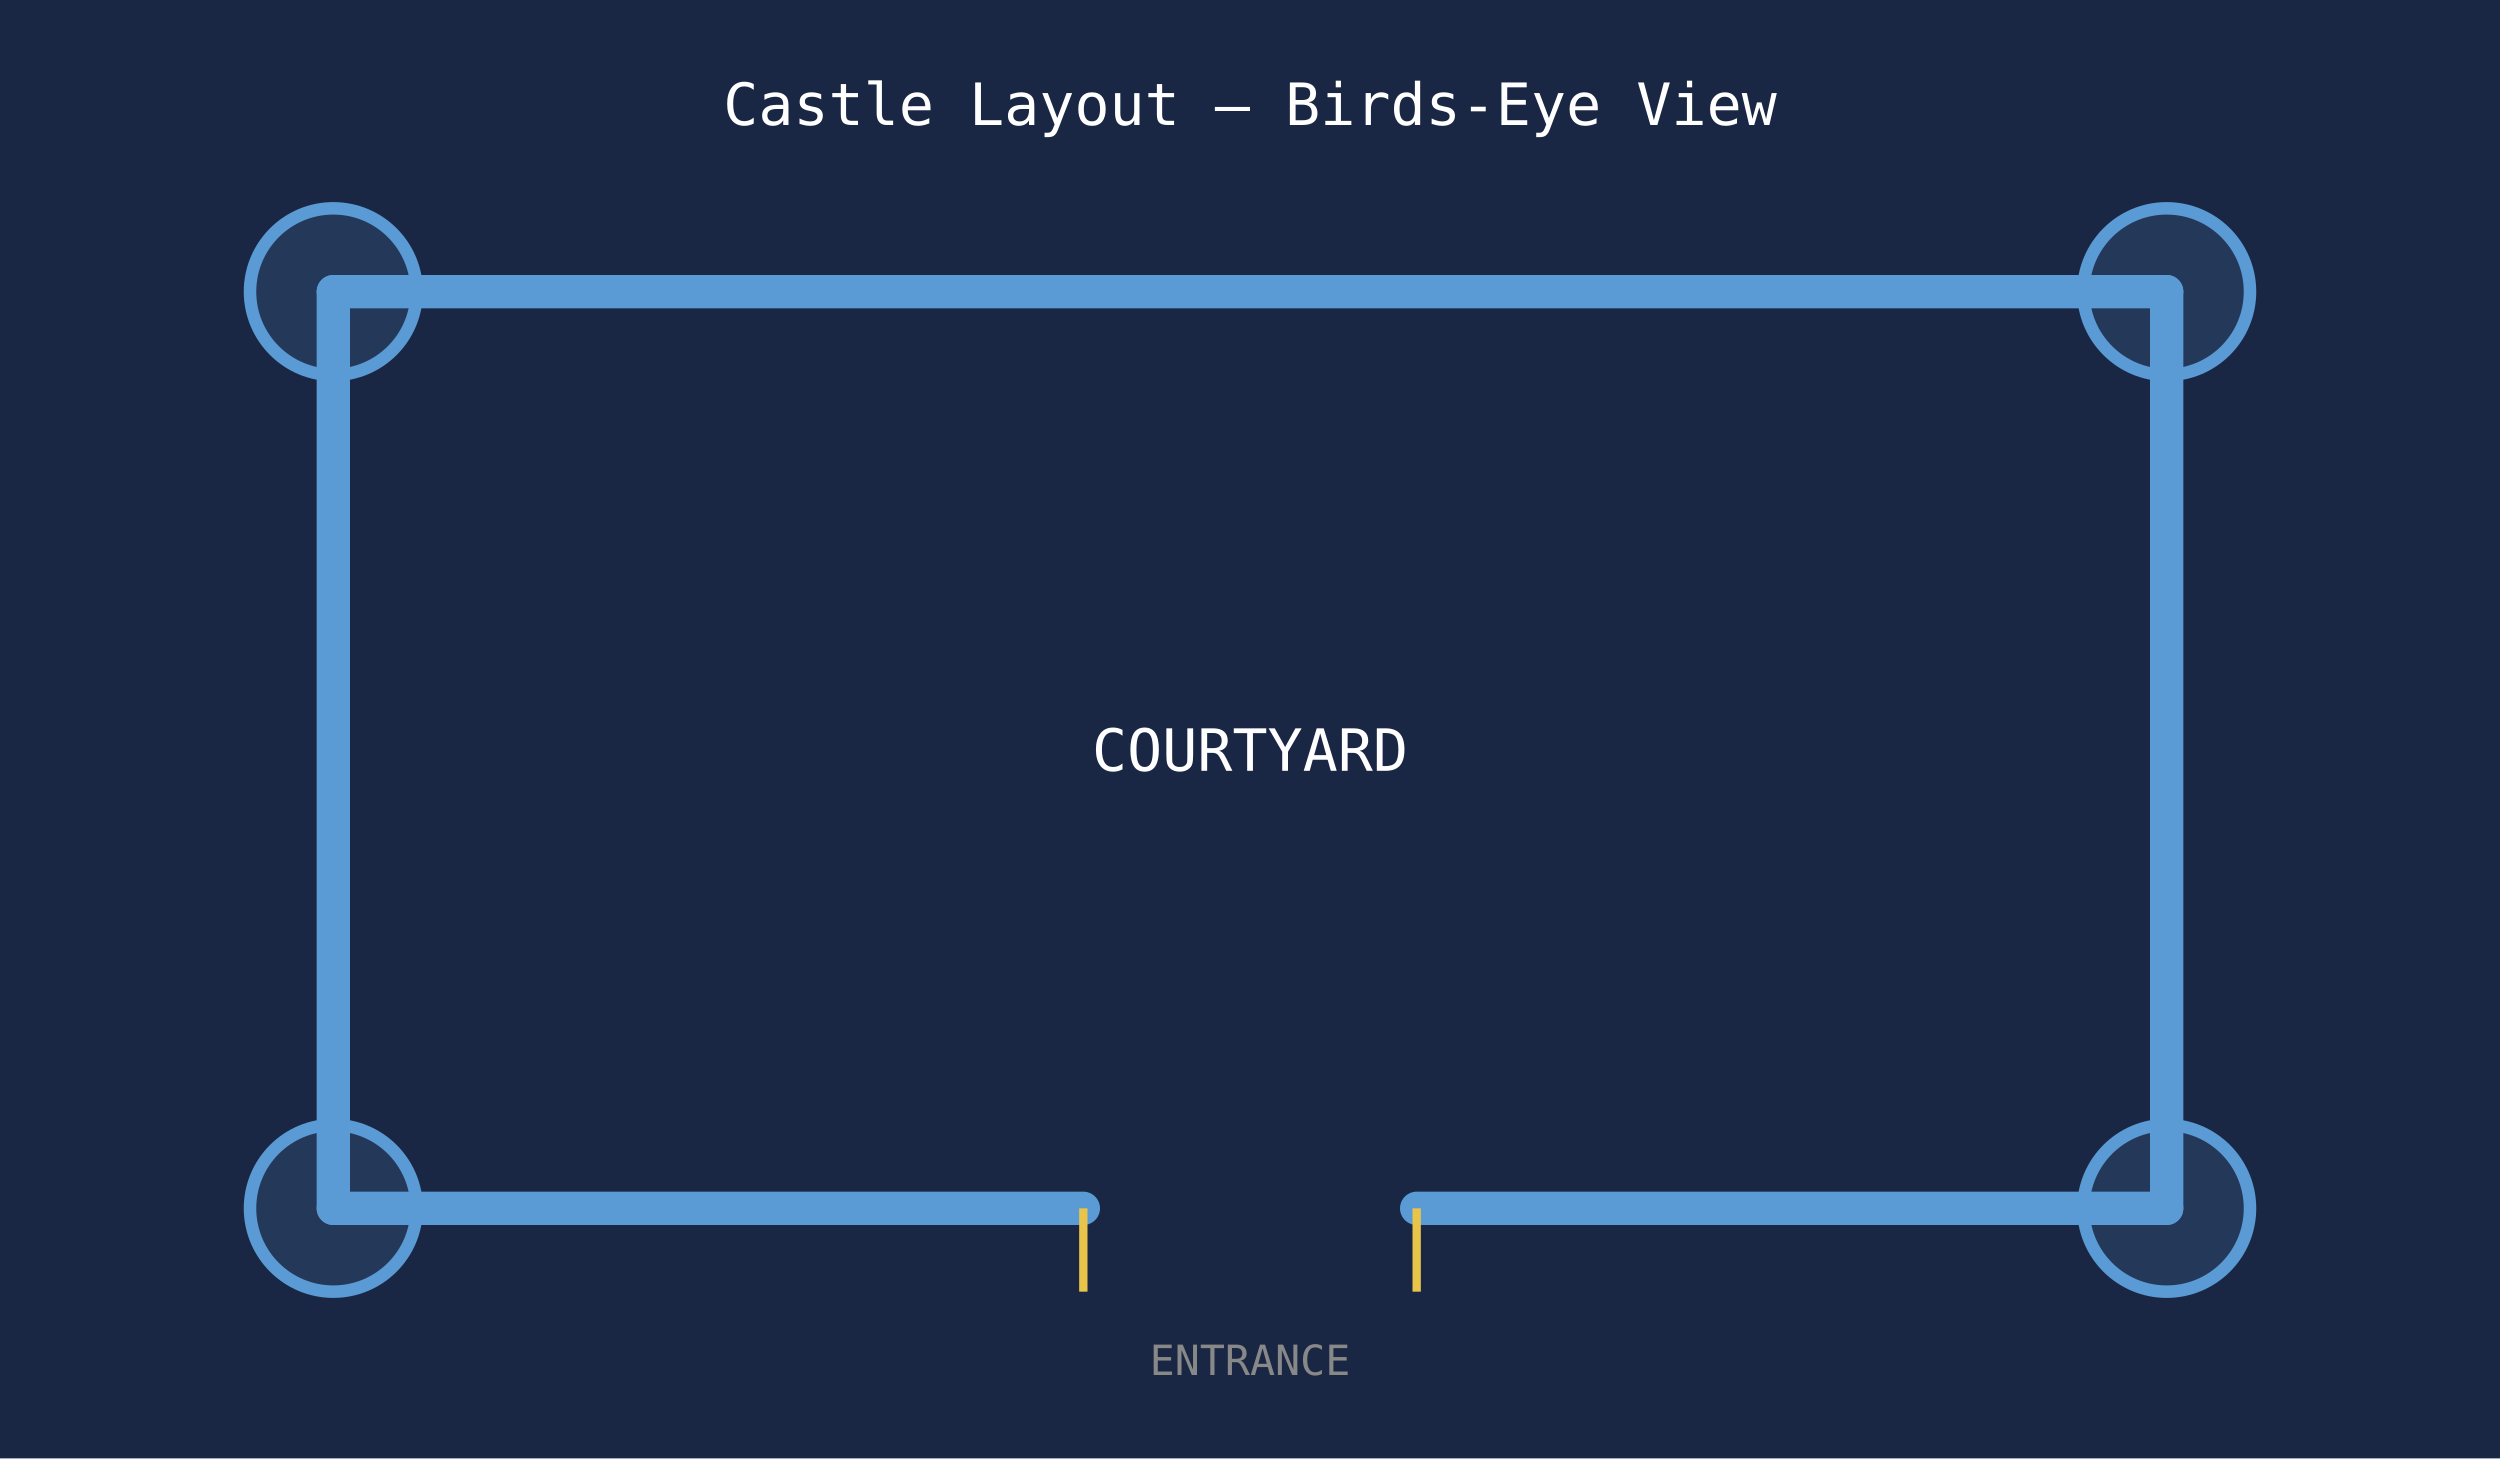
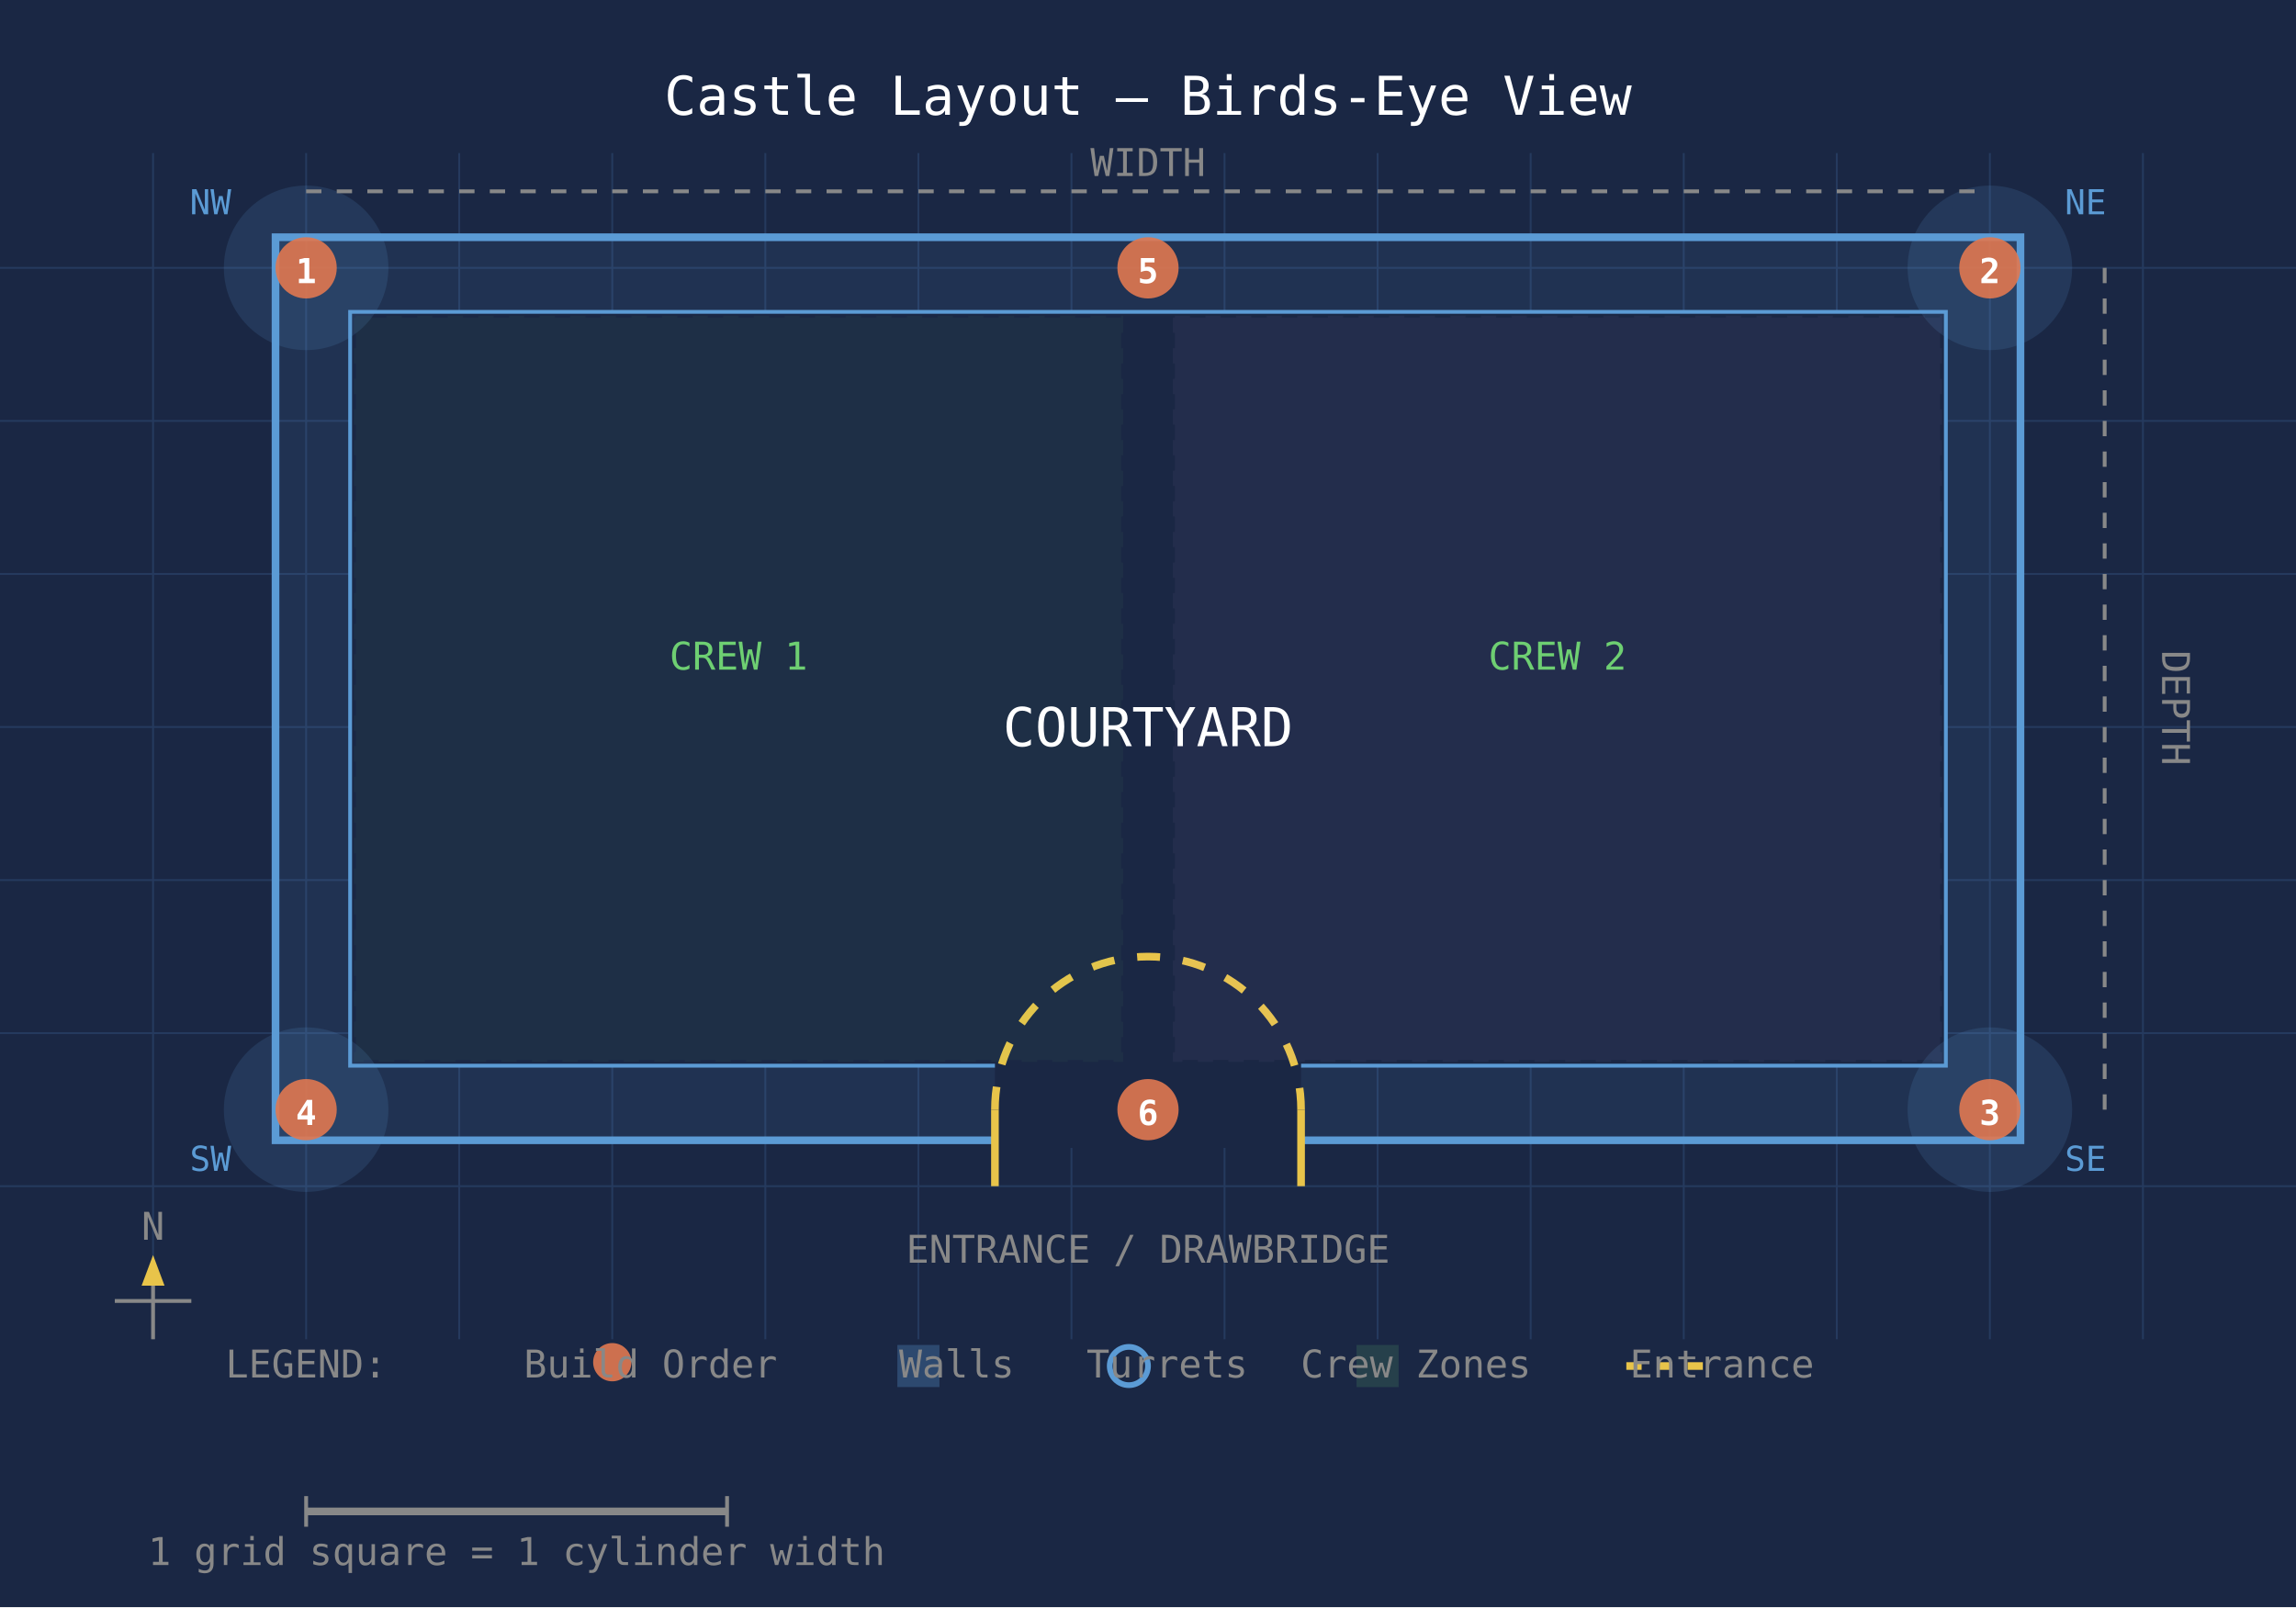
- <svg xmlns="http://www.w3.org/2000/svg" viewBox="0 0 600 350" width="600" height="350">
+ <svg xmlns="http://www.w3.org/2000/svg" viewBox="0 0 600 420" width="600" height="420">
  <style>
    text { font-family: monospace; font-size: 12px; fill: #ccc; }
    .label { font-size: 14px; fill: #fff; text-anchor: middle; }
    .dim { font-size: 10px; fill: #888; text-anchor: middle; }
+     .turret-label { font-size: 9px; fill: #5b9bd5; text-anchor: middle; }
+     .build { font-size: 9px; fill: #fff; text-anchor: middle; font-weight: bold; }
+     .crew { font-size: 10px; fill: #6ecf72; text-anchor: middle; }
  </style>
-   <rect width="600" height="350" fill="#1a2744" />
+   <rect width="600" height="420" fill="#1a2744" />
  <text x="300" y="30" class="label" font-size="16">Castle Layout — Birds-Eye View</text>
-   <g stroke="#5b9bd5" stroke-width="8" fill="none" stroke-linecap="round">
-     <line x1="80" y1="70" x2="520" y2="70" />
-     <line x1="80" y1="70" x2="80" y2="290" />
-     <line x1="520" y1="70" x2="520" y2="290" />
-     <line x1="80" y1="290" x2="260" y2="290" />
-     <line x1="340" y1="290" x2="520" y2="290" />
+   <g stroke="#253a5e" stroke-width="0.5">
+     <line x1="0" y1="70" x2="600" y2="70" />
+     <line x1="0" y1="110" x2="600" y2="110" />
+     <line x1="0" y1="150" x2="600" y2="150" />
+     <line x1="0" y1="190" x2="600" y2="190" />
+     <line x1="0" y1="230" x2="600" y2="230" />
+     <line x1="0" y1="270" x2="600" y2="270" />
+     <line x1="0" y1="310" x2="600" y2="310" />
+     <line x1="40" y1="40" x2="40" y2="350" />
+     <line x1="80" y1="40" x2="80" y2="350" />
+     <line x1="120" y1="40" x2="120" y2="350" />
+     <line x1="160" y1="40" x2="160" y2="350" />
+     <line x1="200" y1="40" x2="200" y2="350" />
+     <line x1="240" y1="40" x2="240" y2="350" />
+     <line x1="280" y1="40" x2="280" y2="350" />
+     <line x1="320" y1="40" x2="320" y2="350" />
+     <line x1="360" y1="40" x2="360" y2="350" />
+     <line x1="400" y1="40" x2="400" y2="350" />
+     <line x1="440" y1="40" x2="440" y2="350" />
+     <line x1="480" y1="40" x2="480" y2="350" />
+     <line x1="520" y1="40" x2="520" y2="350" />
+     <line x1="560" y1="40" x2="560" y2="350" />
  </g>
+   <g stroke="#5b9bd5" fill="none" stroke-linecap="round">
+     <rect x="72" y="62" width="456" height="236" stroke-width="2" />
+     <rect x="92" y="82" width="416" height="196" stroke-width="2" />
+     <rect x="72" y="62" width="456" height="236" fill="#5b9bd5" opacity="0.1" stroke="none" />
+   </g>
+   <rect x="92" y="82" width="416" height="196" fill="#1a2744" />
+   <rect x="260" y="270" width="80" height="30" fill="#1a2744" />
+   <path d="M 260 290 A 40 40 0 0 1 340 290" fill="none" stroke="#e8c44a" stroke-width="2" stroke-dasharray="6" />
  <line x1="260" y1="290" x2="260" y2="310" stroke="#e8c44a" stroke-width="2" />
  <line x1="340" y1="290" x2="340" y2="310" stroke="#e8c44a" stroke-width="2" />
-   <text x="300" y="330" class="dim" fill="#e8c44a">ENTRANCE</text>
-   <g fill="none" stroke="#5b9bd5" stroke-width="3">
+   <text x="300" y="330" class="dim" fill="#e8c44a">ENTRANCE / DRAWBRIDGE</text>
+   <g fill="#5b9bd5" opacity="0.15" stroke="#5b9bd5" stroke-width="3">
    <circle cx="80" cy="70" r="20" />
    <circle cx="520" cy="70" r="20" />
    <circle cx="80" cy="290" r="20" />
    <circle cx="520" cy="290" r="20" />
  </g>
-   <g fill="#5b9bd5" opacity="0.15">
-     <circle cx="80" cy="70" r="20" />
-     <circle cx="520" cy="70" r="20" />
-     <circle cx="80" cy="290" r="20" />
-     <circle cx="520" cy="290" r="20" />
+   <text x="55" y="56" class="turret-label">NW</text>
+   <text x="545" y="56" class="turret-label">NE</text>
+   <text x="55" y="306" class="turret-label">SW</text>
+   <text x="545" y="306" class="turret-label">SE</text>
+   <circle cx="80" cy="70" r="8" fill="#e07850" opacity="0.9" />
+   <text x="80" y="74" class="build">1</text>
+   <circle cx="520" cy="70" r="8" fill="#e07850" opacity="0.9" />
+   <text x="520" y="74" class="build">2</text>
+   <circle cx="520" cy="290" r="8" fill="#e07850" opacity="0.9" />
+   <text x="520" y="294" class="build">3</text>
+   <circle cx="80" cy="290" r="8" fill="#e07850" opacity="0.9" />
+   <text x="80" y="294" class="build">4</text>
+   <circle cx="300" cy="70" r="8" fill="#e07850" opacity="0.9" />
+   <text x="300" y="74" class="build">5</text>
+   <circle cx="300" cy="290" r="8" fill="#e07850" opacity="0.9" />
+   <text x="300" y="294" class="build">6</text>
+   <rect x="93" y="83" width="200" height="194" fill="#6ecf72" opacity="0.05" stroke="#6ecf72" stroke-width="1" stroke-dasharray="4" />
+   <text x="193" y="175" class="crew">CREW 1</text>
+   <rect x="307" y="83" width="200" height="194" fill="#d4a0e8" opacity="0.05" stroke="#d4a0e8" stroke-width="1" stroke-dasharray="4" />
+   <text x="407" y="175" class="crew" fill="#d4a0e8">CREW 2</text>
+   <line x1="80" y1="50" x2="520" y2="50" stroke="#888" stroke-width="1" stroke-dasharray="4" />
+   <text x="300" y="46" class="dim">WIDTH</text>
+   <line x1="550" y1="70" x2="550" y2="290" stroke="#888" stroke-width="1" stroke-dasharray="4" />
+   <text x="565" y="185" class="dim" transform="rotate(90,565,185)">DEPTH</text>
+   <g transform="translate(40,340)">
+     <line x1="0" y1="-10" x2="0" y2="10" stroke="#888" stroke-width="1" />
+     <line x1="-10" y1="0" x2="10" y2="0" stroke="#888" stroke-width="1" />
+     <polygon points="0,-12 -3,-4 3,-4" fill="#e8c44a" />
+     <text x="0" y="-16" class="dim" fill="#e8c44a">N</text>
  </g>
-   <text x="300" y="185" class="label">COURTYARD</text>
+   <text x="300" y="195" class="label">COURTYARD</text>
+   <g transform="translate(80,360)">
+     <text x="0" y="0" class="dim" text-anchor="start" fill="#fff" font-size="11">LEGEND:</text>
+     <circle cx="80" cy="-4" r="5" fill="#e07850" opacity="0.9" />
+     <text x="90" y="0" class="dim" text-anchor="start">Build Order</text>
+     <rect x="155" y="-8" width="10" height="10" fill="#5b9bd5" opacity="0.3" stroke="#5b9bd5" stroke-width="1" />
+     <text x="170" y="0" class="dim" text-anchor="start">Walls</text>
+     <circle cx="215" cy="-3" r="5" fill="none" stroke="#5b9bd5" stroke-width="1.5" />
+     <text x="225" y="0" class="dim" text-anchor="start">Turrets</text>
+     <rect x="275" y="-8" width="10" height="10" fill="#6ecf72" opacity="0.15" stroke="#6ecf72" stroke-width="1" />
+     <text x="290" y="0" class="dim" text-anchor="start">Crew Zones</text>
+     <line x1="345" y1="-3" x2="365" y2="-3" stroke="#e8c44a" stroke-width="2" stroke-dasharray="4" />
+     <text x="370" y="0" class="dim" text-anchor="start">Entrance</text>
+   </g>
+   <g transform="translate(80,395)">
+     <line x1="0" y1="0" x2="110" y2="0" stroke="#888" stroke-width="2" />
+     <line x1="0" y1="-4" x2="0" y2="4" stroke="#888" stroke-width="1" />
+     <line x1="110" y1="-4" x2="110" y2="4" stroke="#888" stroke-width="1" />
+     <text x="55" y="14" class="dim">1 grid square = 1 cylinder width</text>
+   </g>
</svg>
